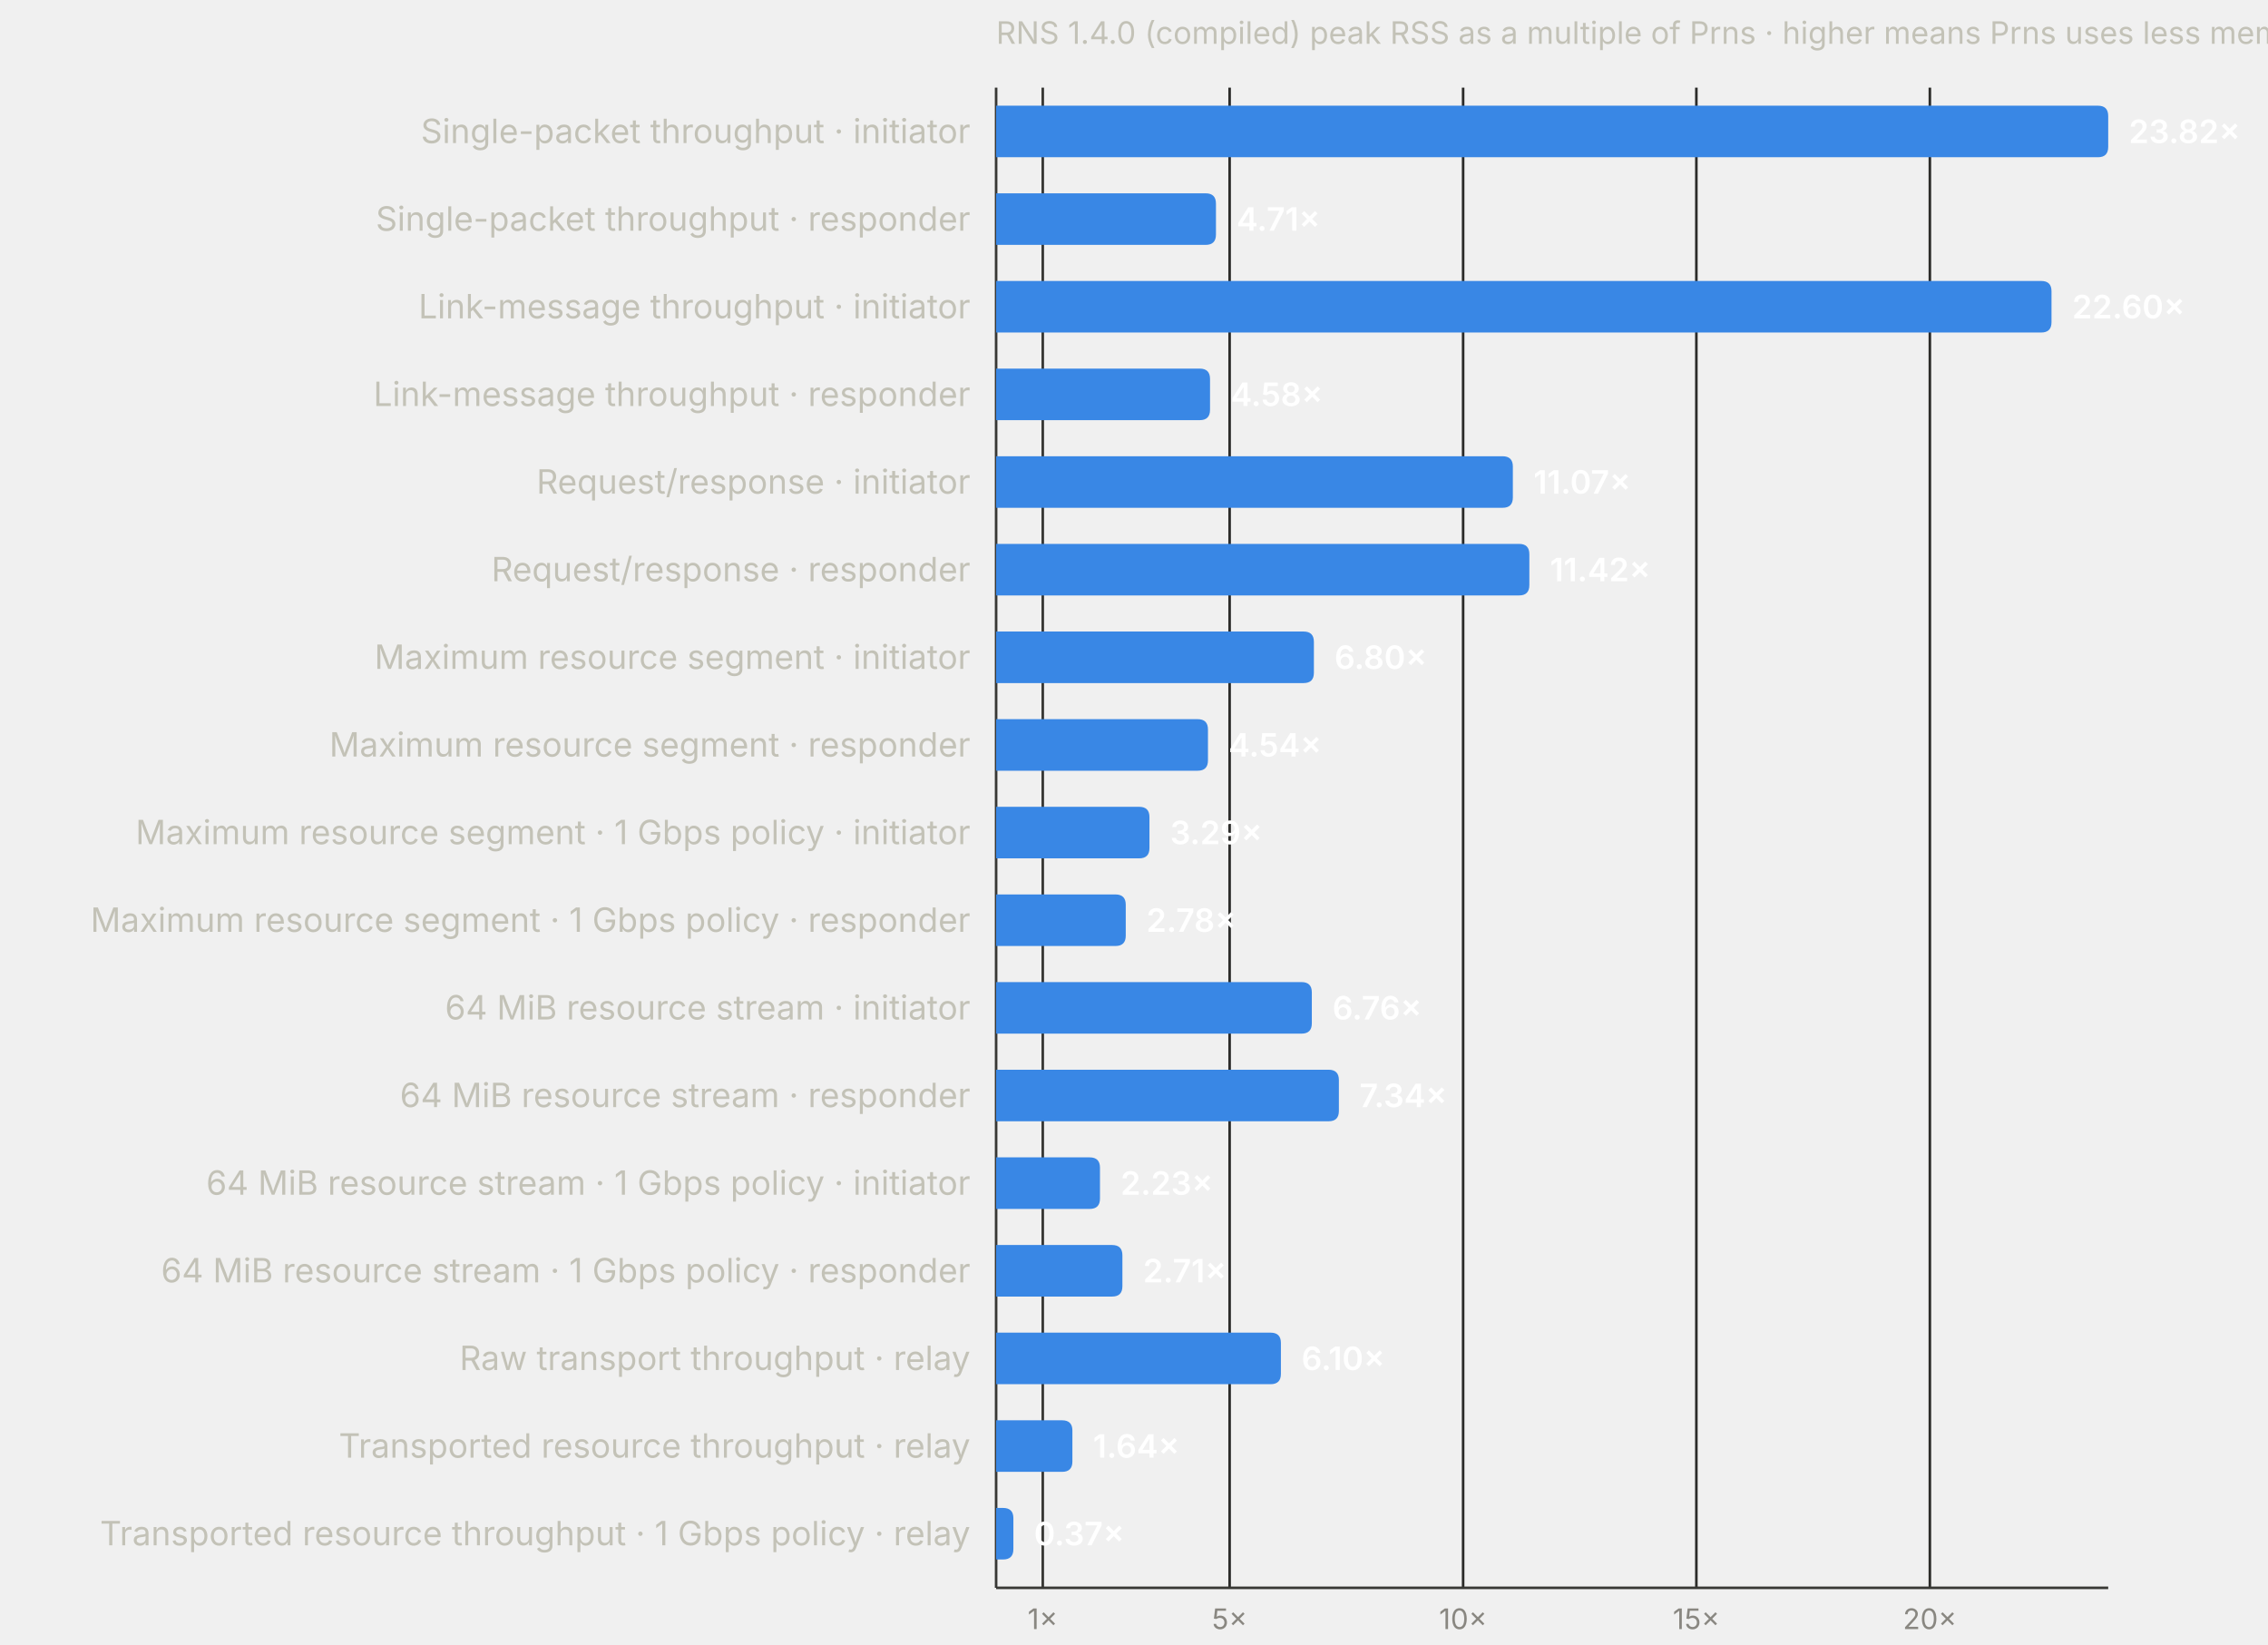
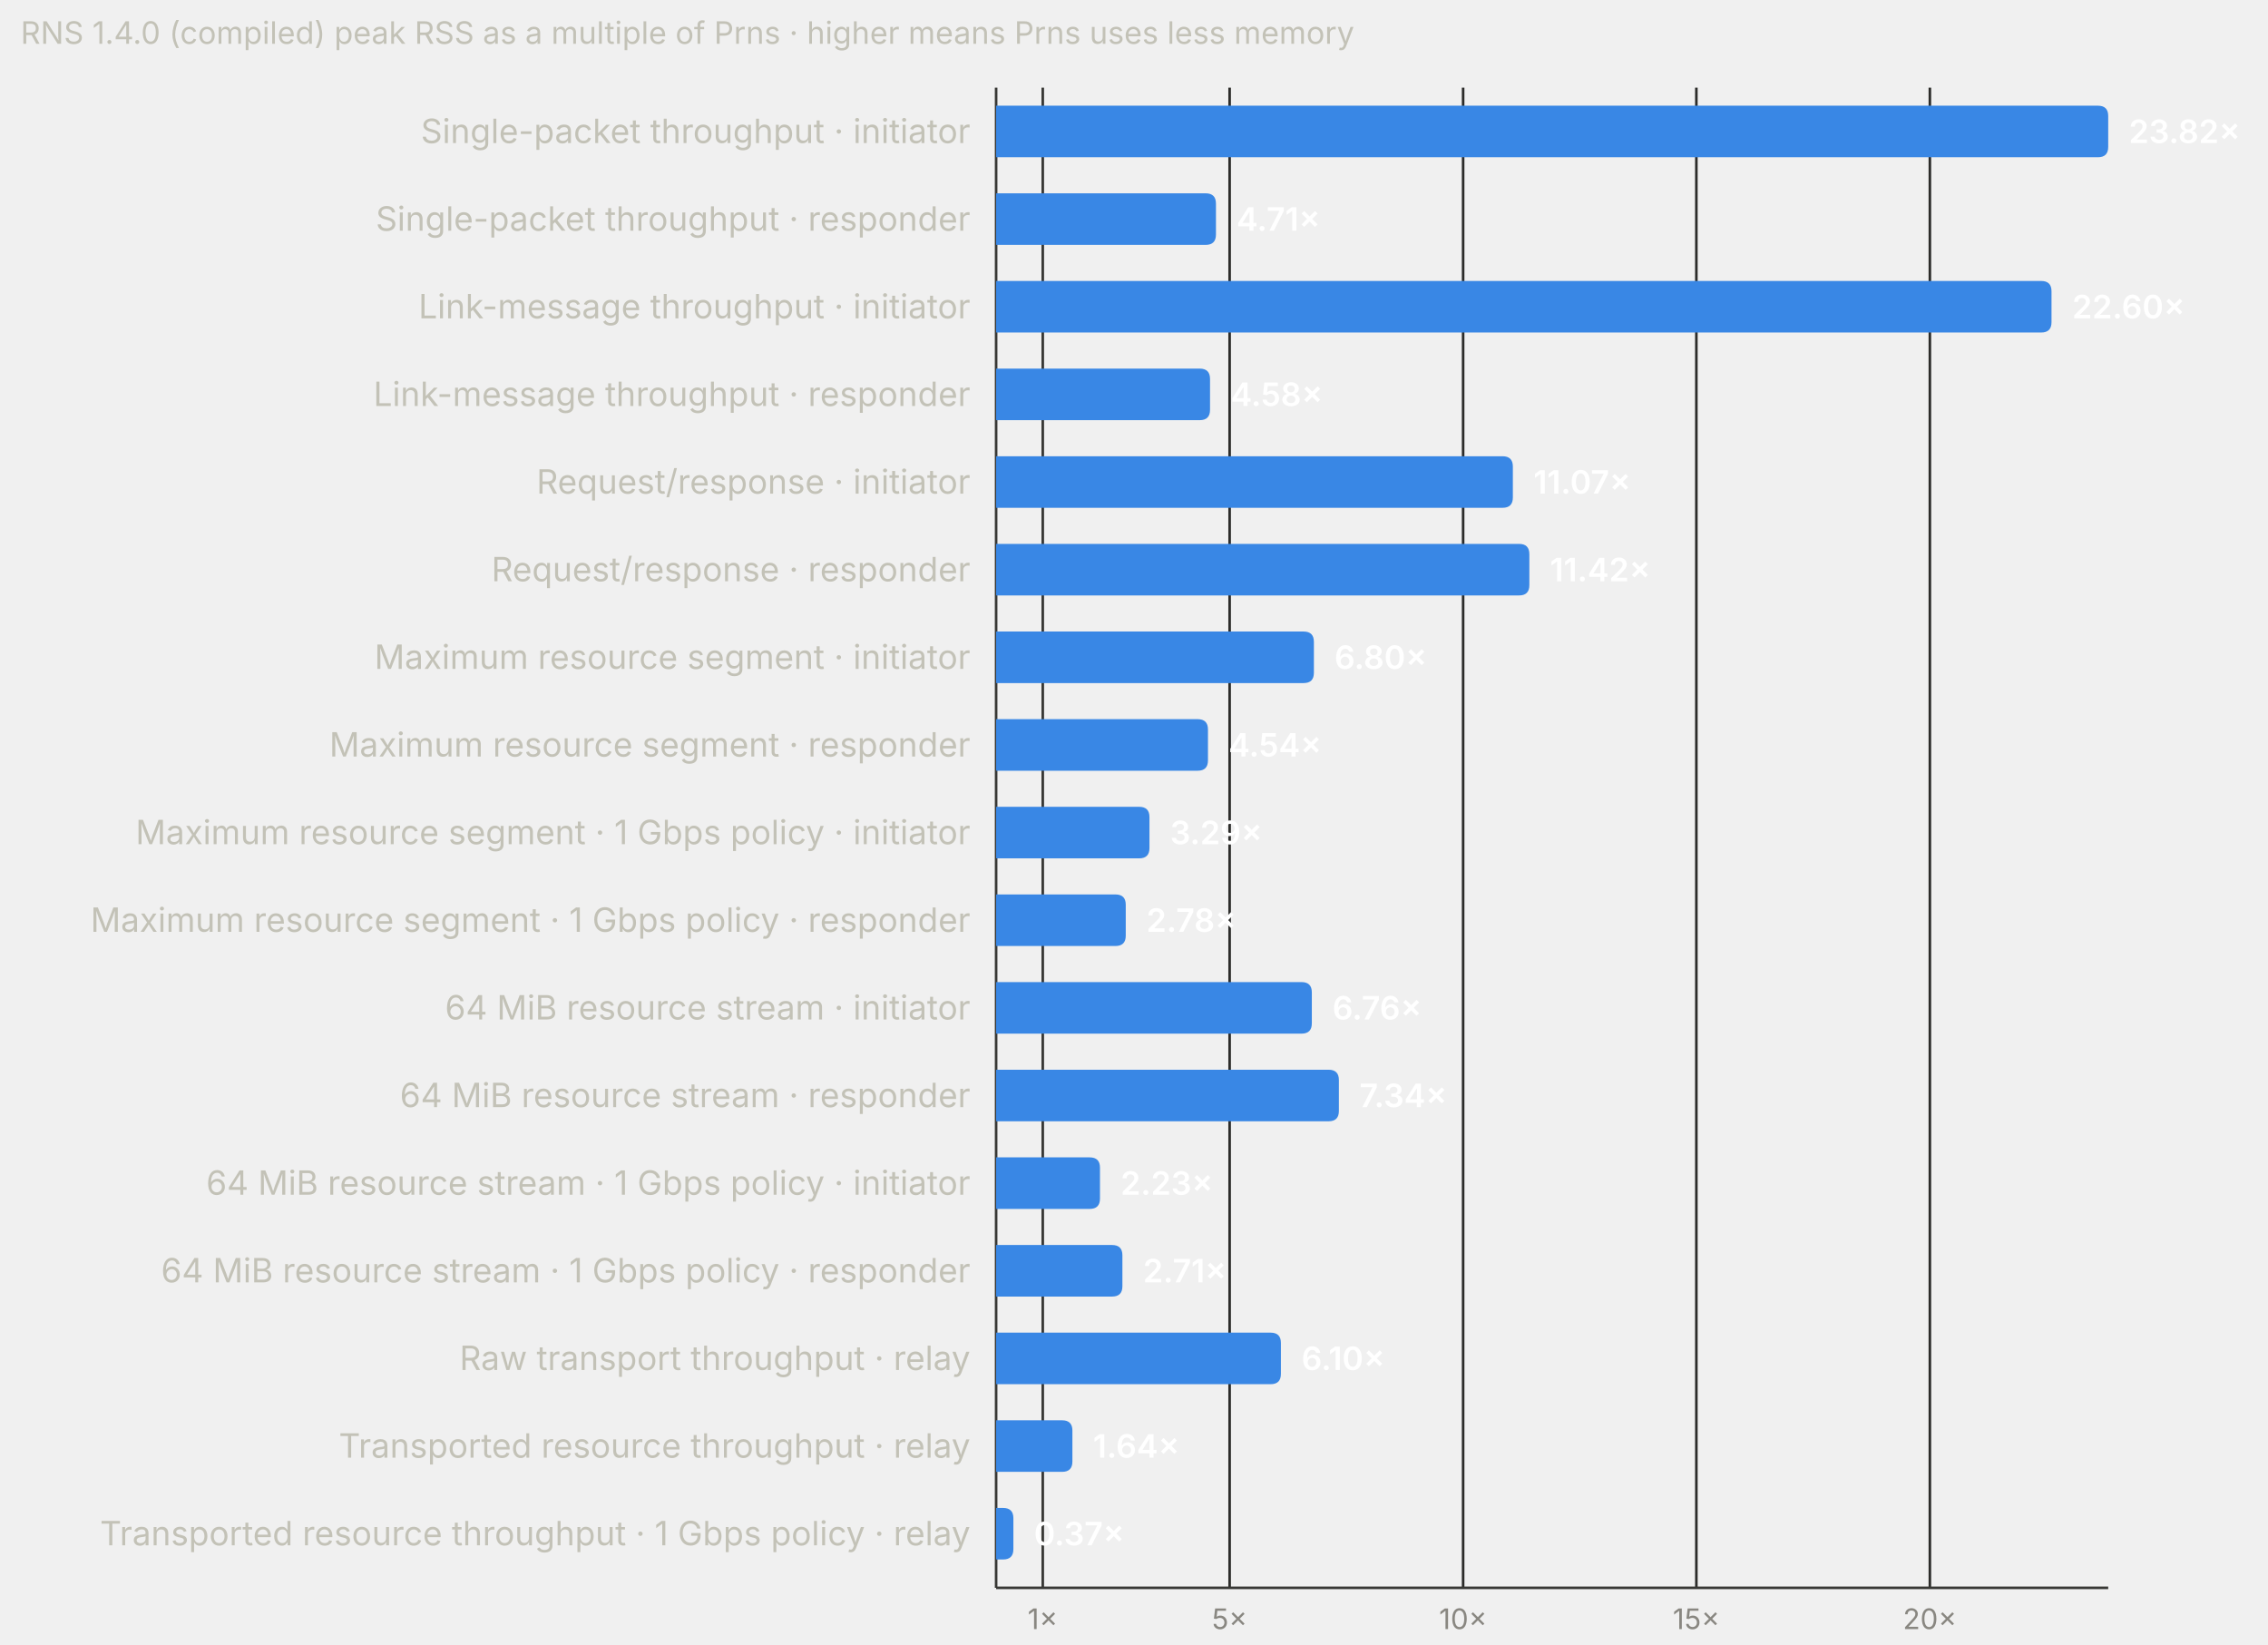
<svg xmlns="http://www.w3.org/2000/svg" width="880" height="638" viewBox="0 0 880 638" role="img" font-family="system-ui, -apple-system, 'Segoe UI', sans-serif">
-   <text x="386.5" y="17" font-size="12" fill="#c3c2b7">RNS 1.4.0 (compiled) peak RSS as a multiple of Prns · higher means Prns uses less memory</text>
+   <text x="8" y="17" font-size="12" fill="#c3c2b7">RNS 1.4.0 (compiled) peak RSS as a multiple of Prns · higher means Prns uses less memory</text>
  <line x1="404.6" y1="34.0" x2="404.6" y2="616.0" stroke="#383835" stroke-width="1" />
  <text x="404.6" y="632.0" font-size="11" fill="#898781" text-anchor="middle" font-variant-numeric="tabular-nums">1×</text>
  <line x1="477.1" y1="34.0" x2="477.1" y2="616.0" stroke="#2c2c2a" stroke-width="1" />
  <text x="477.1" y="632.0" font-size="11" fill="#898781" text-anchor="middle" font-variant-numeric="tabular-nums">5×</text>
  <line x1="567.7" y1="34.0" x2="567.7" y2="616.0" stroke="#2c2c2a" stroke-width="1" />
  <text x="567.7" y="632.0" font-size="11" fill="#898781" text-anchor="middle" font-variant-numeric="tabular-nums">10×</text>
  <line x1="658.2" y1="34.0" x2="658.2" y2="616.0" stroke="#2c2c2a" stroke-width="1" />
  <text x="658.2" y="632.0" font-size="11" fill="#898781" text-anchor="middle" font-variant-numeric="tabular-nums">15×</text>
  <line x1="748.8" y1="34.0" x2="748.8" y2="616.0" stroke="#2c2c2a" stroke-width="1" />
  <text x="748.8" y="632.0" font-size="11" fill="#898781" text-anchor="middle" font-variant-numeric="tabular-nums">20×</text>
  <line x1="386.5" y1="34.0" x2="386.5" y2="616.0" stroke="#383835" stroke-width="1" />
  <text x="376.5" y="55.5" font-size="13" fill="#c3c2b7" text-anchor="end">Single-packet throughput · initiator</text>
  <path d="M386.5,41.0 L814.0,41.0 Q818.0,41.0 818.0,45.0 L818.0,57.0 Q818.0,61.0 814.0,61.0 L386.5,61.0 Z" fill="#3987e5" />
  <text x="826.0" y="55.5" font-size="12.5" font-weight="600" fill="#ffffff">23.82×</text>
  <text x="376.5" y="89.5" font-size="13" fill="#c3c2b7" text-anchor="end">Single-packet throughput · responder</text>
  <path d="M386.5,75.0 L467.8,75.0 Q471.8,75.0 471.8,79.0 L471.8,91.0 Q471.8,95.0 467.8,95.0 L386.5,95.0 Z" fill="#3987e5" />
  <text x="479.8" y="89.5" font-size="12.5" font-weight="600" fill="#ffffff">4.71×</text>
  <text x="376.5" y="123.5" font-size="13" fill="#c3c2b7" text-anchor="end">Link-message throughput · initiator</text>
  <path d="M386.5,109.0 L792.0,109.0 Q796.0,109.0 796.0,113.0 L796.0,125.0 Q796.0,129.0 792.0,129.0 L386.5,129.0 Z" fill="#3987e5" />
  <text x="804.0" y="123.5" font-size="12.5" font-weight="600" fill="#ffffff">22.60×</text>
  <text x="376.5" y="157.5" font-size="13" fill="#c3c2b7" text-anchor="end">Link-message throughput · responder</text>
  <path d="M386.5,143.0 L465.5,143.0 Q469.5,143.0 469.5,147.0 L469.5,159.0 Q469.5,163.0 465.5,163.0 L386.5,163.0 Z" fill="#3987e5" />
  <text x="477.5" y="157.5" font-size="12.5" font-weight="600" fill="#ffffff">4.58×</text>
  <text x="376.5" y="191.5" font-size="13" fill="#c3c2b7" text-anchor="end">Request/response · initiator</text>
  <path d="M386.5,177.0 L583.0,177.0 Q587.0,177.0 587.0,181.0 L587.0,193.0 Q587.0,197.0 583.0,197.0 L386.5,197.0 Z" fill="#3987e5" />
  <text x="595.0" y="191.5" font-size="12.5" font-weight="600" fill="#ffffff">11.07×</text>
  <text x="376.5" y="225.5" font-size="13" fill="#c3c2b7" text-anchor="end">Request/response · responder</text>
  <path d="M386.5,211.0 L589.4,211.0 Q593.4,211.0 593.4,215.0 L593.4,227.0 Q593.4,231.0 589.4,231.0 L386.5,231.0 Z" fill="#3987e5" />
  <text x="601.4" y="225.5" font-size="12.5" font-weight="600" fill="#ffffff">11.42×</text>
  <text x="376.5" y="259.5" font-size="13" fill="#c3c2b7" text-anchor="end">Maximum resource segment · initiator</text>
  <path d="M386.5,245.0 L505.8,245.0 Q509.8,245.0 509.8,249.0 L509.8,261.0 Q509.8,265.0 505.8,265.0 L386.5,265.0 Z" fill="#3987e5" />
  <text x="517.8" y="259.5" font-size="12.5" font-weight="600" fill="#ffffff">6.80×</text>
  <text x="376.5" y="293.5" font-size="13" fill="#c3c2b7" text-anchor="end">Maximum resource segment · responder</text>
  <path d="M386.5,279.0 L464.7,279.0 Q468.7,279.0 468.7,283.0 L468.7,295.0 Q468.7,299.0 464.7,299.0 L386.5,299.0 Z" fill="#3987e5" />
  <text x="476.7" y="293.5" font-size="12.5" font-weight="600" fill="#ffffff">4.54×</text>
  <text x="376.5" y="327.5" font-size="13" fill="#c3c2b7" text-anchor="end">Maximum resource segment · 1 Gbps policy · initiator</text>
  <path d="M386.5,313.0 L442.0,313.0 Q446.0,313.0 446.0,317.0 L446.0,329.0 Q446.0,333.0 442.0,333.0 L386.5,333.0 Z" fill="#3987e5" />
  <text x="454.0" y="327.5" font-size="12.5" font-weight="600" fill="#ffffff">3.29×</text>
  <text x="376.5" y="361.5" font-size="13" fill="#c3c2b7" text-anchor="end">Maximum resource segment · 1 Gbps policy · responder</text>
  <path d="M386.5,347.0 L432.8,347.0 Q436.8,347.0 436.8,351.0 L436.8,363.0 Q436.8,367.0 432.8,367.0 L386.5,367.0 Z" fill="#3987e5" />
  <text x="444.8" y="361.5" font-size="12.5" font-weight="600" fill="#ffffff">2.78×</text>
  <text x="376.5" y="395.5" font-size="13" fill="#c3c2b7" text-anchor="end">64 MiB resource stream · initiator</text>
  <path d="M386.5,381.0 L505.0,381.0 Q509.0,381.0 509.0,385.0 L509.0,397.0 Q509.0,401.0 505.0,401.0 L386.5,401.0 Z" fill="#3987e5" />
  <text x="517.0" y="395.5" font-size="12.5" font-weight="600" fill="#ffffff">6.76×</text>
  <text x="376.5" y="429.5" font-size="13" fill="#c3c2b7" text-anchor="end">64 MiB resource stream · responder</text>
  <path d="M386.5,415.0 L515.5,415.0 Q519.5,415.0 519.5,419.0 L519.5,431.0 Q519.5,435.0 515.5,435.0 L386.5,435.0 Z" fill="#3987e5" />
  <text x="527.5" y="429.5" font-size="12.5" font-weight="600" fill="#ffffff">7.34×</text>
  <text x="376.5" y="463.5" font-size="13" fill="#c3c2b7" text-anchor="end">64 MiB resource stream · 1 Gbps policy · initiator</text>
  <path d="M386.5,449.0 L422.8,449.0 Q426.8,449.0 426.8,453.0 L426.8,465.0 Q426.8,469.0 422.8,469.0 L386.5,469.0 Z" fill="#3987e5" />
  <text x="434.8" y="463.5" font-size="12.5" font-weight="600" fill="#ffffff">2.23×</text>
  <text x="376.5" y="497.5" font-size="13" fill="#c3c2b7" text-anchor="end">64 MiB resource stream · 1 Gbps policy · responder</text>
  <path d="M386.5,483.0 L431.5,483.0 Q435.5,483.0 435.5,487.0 L435.5,499.0 Q435.5,503.0 431.5,503.0 L386.5,503.0 Z" fill="#3987e5" />
  <text x="443.5" y="497.5" font-size="12.5" font-weight="600" fill="#ffffff">2.71×</text>
  <text x="376.5" y="531.5" font-size="13" fill="#c3c2b7" text-anchor="end">Raw transport throughput · relay</text>
  <path d="M386.5,517.0 L493.0,517.0 Q497.0,517.0 497.0,521.0 L497.0,533.0 Q497.0,537.0 493.0,537.0 L386.5,537.0 Z" fill="#3987e5" />
  <text x="505.0" y="531.5" font-size="12.5" font-weight="600" fill="#ffffff">6.10×</text>
  <text x="376.5" y="565.5" font-size="13" fill="#c3c2b7" text-anchor="end">Transported resource throughput · relay</text>
  <path d="M386.5,551.0 L412.1,551.0 Q416.1,551.0 416.1,555.0 L416.1,567.0 Q416.1,571.0 412.1,571.0 L386.5,571.0 Z" fill="#3987e5" />
  <text x="424.1" y="565.5" font-size="12.5" font-weight="600" fill="#ffffff">1.64×</text>
  <text x="376.5" y="599.5" font-size="13" fill="#c3c2b7" text-anchor="end">Transported resource throughput · 1 Gbps policy · relay</text>
  <path d="M386.5,585.0 L389.2,585.0 Q393.2,585.0 393.2,589.0 L393.2,601.0 Q393.2,605.0 389.2,605.0 L386.5,605.0 Z" fill="#3987e5" />
  <text x="401.2" y="599.5" font-size="12.5" font-weight="600" fill="#ffffff">0.37×</text>
  <line x1="386.5" y1="616.0" x2="818.0" y2="616.0" stroke="#383835" stroke-width="1" />
</svg>
